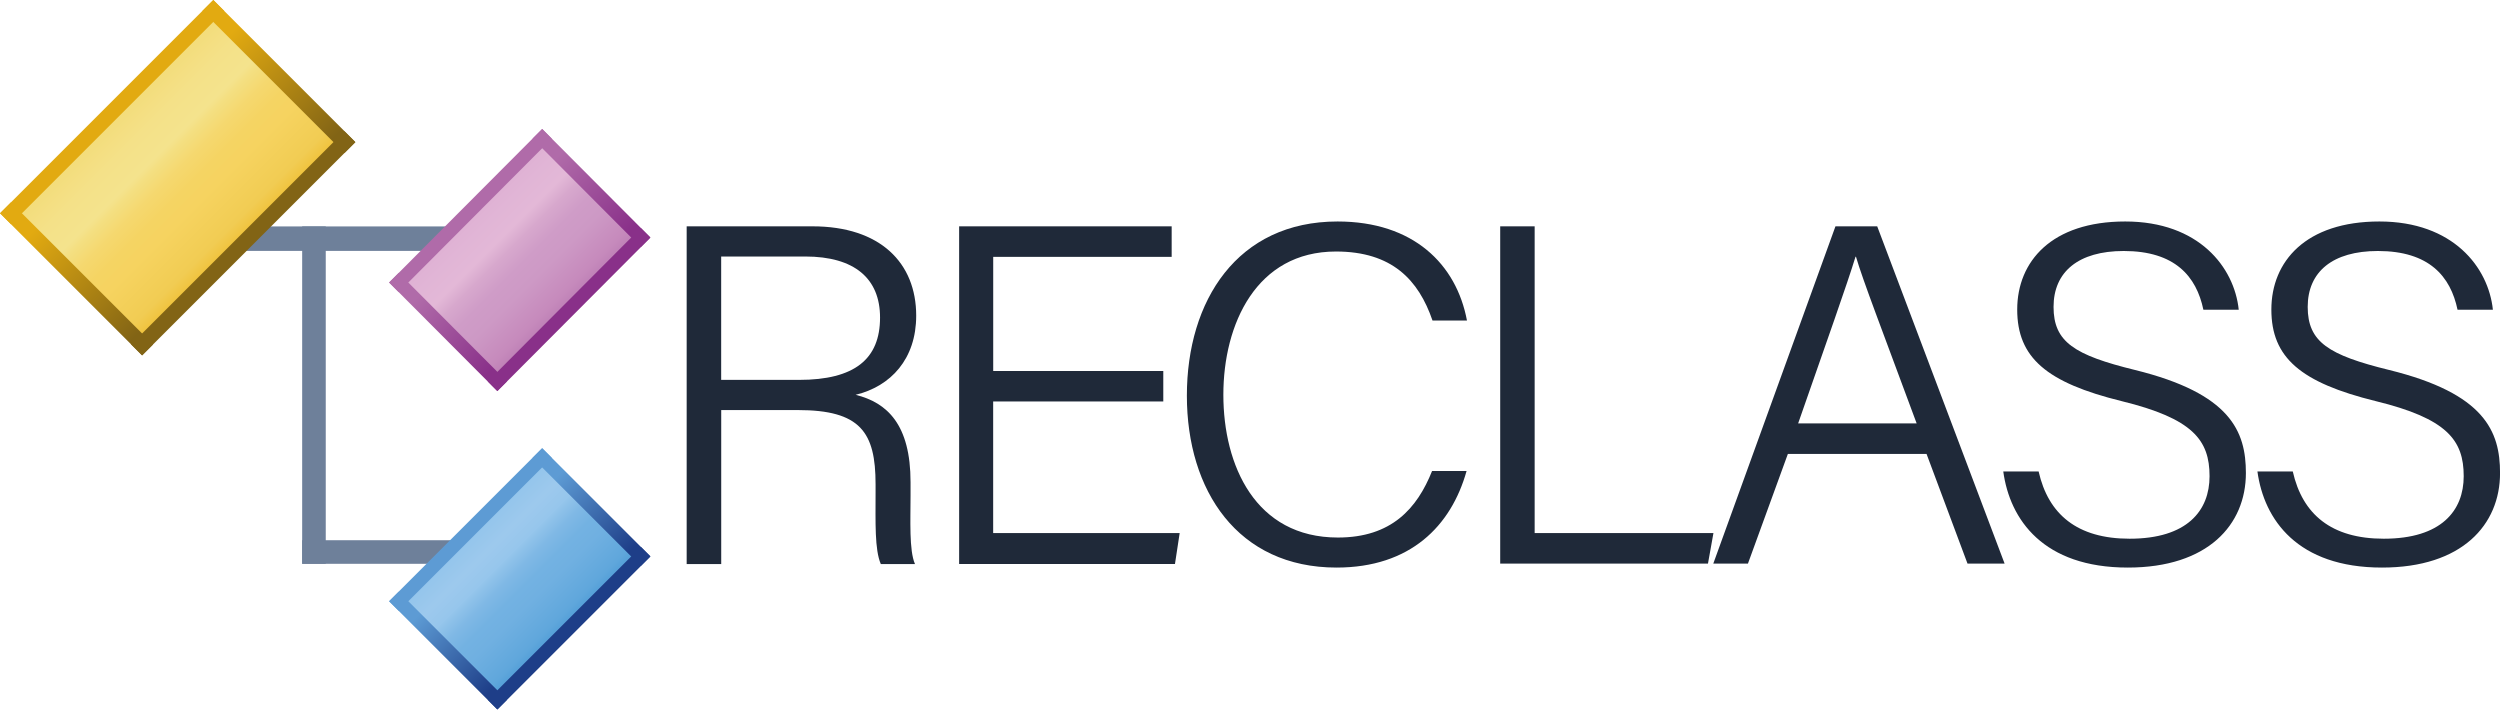
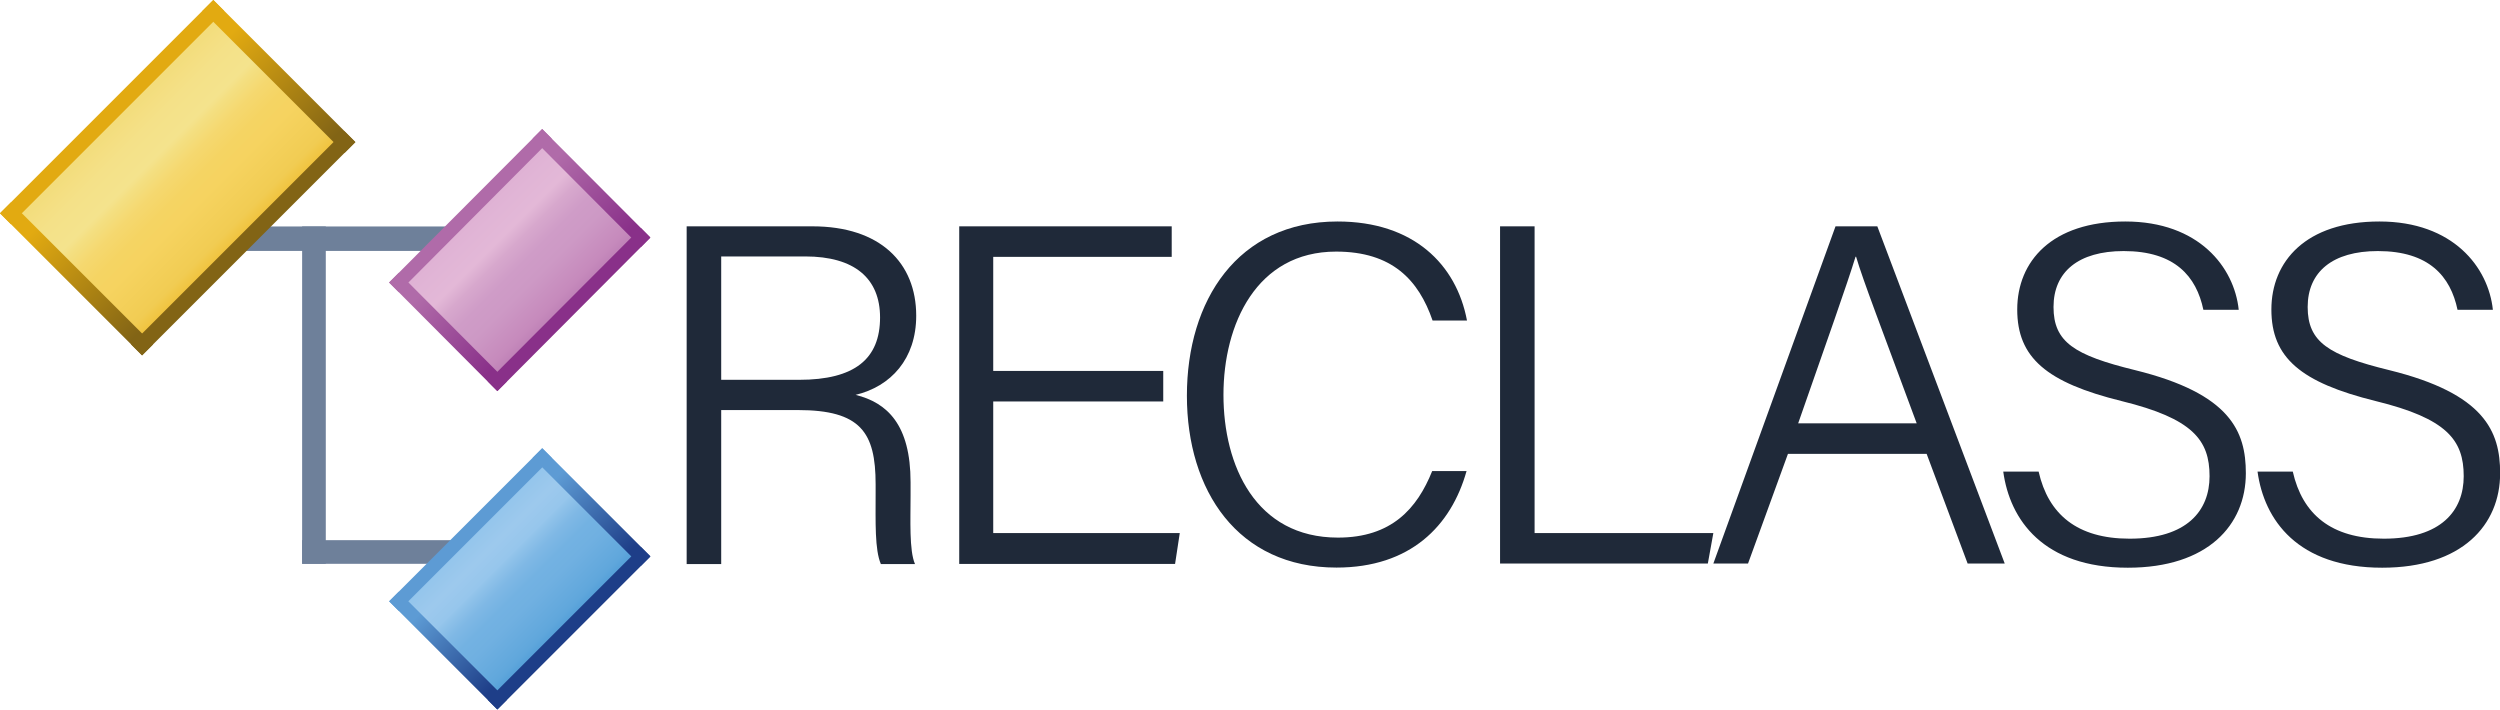
- <svg xmlns="http://www.w3.org/2000/svg" xmlns:xlink="http://www.w3.org/1999/xlink" id="Ebene_1" data-name="Ebene 1" viewBox="0 0 531.08 150.72">
+ <svg xmlns="http://www.w3.org/2000/svg" xmlns:xlink="http://www.w3.org/1999/xlink" id="Ebene_1" data-name="Ebene 1" viewBox="0 0 186.01 52.79">
  <defs>
    <style>
      .cls-1 {
        fill: url(#Unbenannter_Verlauf_130-2);
      }

      .cls-2 {
        fill: url(#Unbenannter_Verlauf_236-2);
      }

      .cls-3 {
        fill: url(#Unbenannter_Verlauf_225-2);
      }

      .cls-4 {
        fill: #1f2939;
      }

      .cls-5 {
        fill: #5d9bd4;
      }

      .cls-6 {
        fill: #1e3e88;
      }

      .cls-7 {
        fill: #6e809a;
      }

      .cls-8 {
        fill: url(#Unbenannter_Verlauf_225);
      }

      .cls-9 {
        fill: url(#Unbenannter_Verlauf_236);
      }

      .cls-10 {
        fill: url(#Unbenannter_Verlauf_130);
      }

      .cls-11 {
        fill: url(#Unbenannter_Verlauf_170);
      }

      .cls-12 {
        fill: url(#Unbenannter_Verlauf_161);
      }

      .cls-13 {
        fill: url(#Unbenannter_Verlauf_183);
      }

      .cls-14 {
        fill: #b06ba9;
      }

      .cls-15 {
        fill: #826415;
      }

      .cls-16 {
        fill: #e2aa11;
      }

      .cls-17 {
        fill: #893089;
      }
    </style>
-     <linearGradient id="Unbenannter_Verlauf_161" data-name="Unbenannter Verlauf 161" x1="23.79" y1="23.8" x2="51.7" y2="51.7" gradientTransform="translate(37.75 -15.63) rotate(45)" gradientUnits="userSpaceOnUse">
+     <linearGradient id="Unbenannter_Verlauf_161" data-name="Unbenannter Verlauf 161" x1="8.33" y1="8.33" x2="18.11" y2="18.11" gradientTransform="translate(13.22 -5.47) rotate(45)" gradientUnits="userSpaceOnUse">
      <stop offset="0" stop-color="#f3db78" />
      <stop offset=".19" stop-color="#f4e188" />
      <stop offset=".34" stop-color="#f4e38d" />
      <stop offset=".38" stop-color="#f4df81" />
      <stop offset=".47" stop-color="#f5d86f" />
      <stop offset=".57" stop-color="#f5d463" />
      <stop offset=".67" stop-color="#f6d360" />
      <stop offset=".89" stop-color="#f1cc53" />
      <stop offset="1" stop-color="#efbe33" />
    </linearGradient>
-     <linearGradient id="Unbenannter_Verlauf_130" data-name="Unbenannter Verlauf 130" x1="1.16" y1="44.15" x2="31.35" y2="74.33" gradientTransform="translate(-14.13 112.62) rotate(-135)" gradientUnits="userSpaceOnUse">
+     <linearGradient id="Unbenannter_Verlauf_130" data-name="Unbenannter Verlauf 130" x1=".41" y1="15.46" x2="10.98" y2="26.03" gradientTransform="translate(-4.95 39.45) rotate(-135)" gradientUnits="userSpaceOnUse">
      <stop offset=".18" stop-color="#e2aa11" />
      <stop offset=".91" stop-color="#826415" />
    </linearGradient>
-     <linearGradient id="Unbenannter_Verlauf_130-2" data-name="Unbenannter Verlauf 130" x1="44.15" y1="1.16" x2="74.33" y2="31.35" gradientTransform="translate(89.63 69.64) rotate(-135)" xlink:href="#Unbenannter_Verlauf_130" />
-     <linearGradient id="Unbenannter_Verlauf_170" data-name="Unbenannter Verlauf 170" x1="99.84" y1="44.68" x2="120.89" y2="65.73" gradientUnits="userSpaceOnUse">
+     <linearGradient id="Unbenannter_Verlauf_130-2" data-name="Unbenannter Verlauf 130" x1="15.46" y1=".41" x2="26.03" y2="10.98" gradientTransform="translate(31.39 24.39) rotate(-135)" xlink:href="#Unbenannter_Verlauf_130" />
+     <linearGradient id="Unbenannter_Verlauf_170" data-name="Unbenannter Verlauf 170" x1="34.97" y1="15.65" x2="42.34" y2="23.02" gradientUnits="userSpaceOnUse">
      <stop offset="0" stop-color="#deb0d3" />
      <stop offset=".15" stop-color="#e1b5d6" />
      <stop offset=".3" stop-color="#e3b8d7" />
      <stop offset=".4" stop-color="#d7a8cd" />
      <stop offset=".53" stop-color="#cf9cc7" />
      <stop offset=".67" stop-color="#cd99c5" />
      <stop offset=".89" stop-color="#c68abc" />
      <stop offset="1" stop-color="#bb7db4" />
    </linearGradient>
-     <linearGradient id="Unbenannter_Verlauf_225" data-name="Unbenannter Verlauf 225" x1="82.33" y1="57.68" x2="105.45" y2="80.8" gradientTransform="translate(1.64 1.64) rotate(-.12) skewX(-.25)" gradientUnits="userSpaceOnUse">
+     <linearGradient id="Unbenannter_Verlauf_225" data-name="Unbenannter Verlauf 225" x1="28.78" y1="20.14" x2="36.87" y2="28.24" gradientTransform="translate(.63 .63) rotate(-.12) skewX(-.25)" gradientUnits="userSpaceOnUse">
      <stop offset=".19" stop-color="#b06ba9" />
      <stop offset=".87" stop-color="#893089" />
    </linearGradient>
-     <linearGradient id="Unbenannter_Verlauf_225-2" data-name="Unbenannter Verlauf 225" x1="112.8" y1="27.1" x2="135.93" y2="50.23" xlink:href="#Unbenannter_Verlauf_225" />
-     <linearGradient id="Unbenannter_Verlauf_183" data-name="Unbenannter Verlauf 183" x1="99.59" y1="112.64" x2="120.74" y2="133.79" gradientTransform="translate(119.39 -41.81) rotate(45)" gradientUnits="userSpaceOnUse">
+     <linearGradient id="Unbenannter_Verlauf_225-2" data-name="Unbenannter Verlauf 225" x1="39.45" y1="9.43" x2="47.55" y2="17.53" xlink:href="#Unbenannter_Verlauf_225" />
+     <linearGradient id="Unbenannter_Verlauf_183" data-name="Unbenannter Verlauf 183" x1="34.88" y1="39.45" x2="42.29" y2="46.86" gradientTransform="translate(41.82 -14.64) rotate(45)" gradientUnits="userSpaceOnUse">
      <stop offset="0" stop-color="#91c4eb" />
      <stop offset=".2" stop-color="#9dc9ed" />
      <stop offset=".33" stop-color="#96c6ec" />
      <stop offset=".35" stop-color="#91c3ea" />
      <stop offset=".45" stop-color="#7fb8e5" />
      <stop offset=".56" stop-color="#73b2e2" />
      <stop offset=".67" stop-color="#70b0e1" />
      <stop offset=".89" stop-color="#60a7dc" />
      <stop offset="1" stop-color="#4d9bd5" />
    </linearGradient>
-     <linearGradient id="Unbenannter_Verlauf_236" data-name="Unbenannter Verlauf 236" x1="82.5" y1="125.52" x2="105.58" y2="148.61" gradientTransform="translate(64.75 300.91) rotate(-135.12) skewX(-.25)" gradientUnits="userSpaceOnUse">
+     <linearGradient id="Unbenannter_Verlauf_236" data-name="Unbenannter Verlauf 236" x1="28.83" y1="43.9" x2="36.92" y2="51.99" gradientTransform="translate(22.68 105.31) rotate(-135.12) skewX(-.25)" gradientUnits="userSpaceOnUse">
      <stop offset=".19" stop-color="#5d9bd4" />
      <stop offset=".87" stop-color="#1e3e88" />
    </linearGradient>
-     <linearGradient id="Unbenannter_Verlauf_236-2" data-name="Unbenannter Verlauf 236" x1="112.97" y1="95.05" x2="136.06" y2="118.13" gradientTransform="translate(138.33 270.43) rotate(-135.12) skewX(-.25)" xlink:href="#Unbenannter_Verlauf_236" />
+     <linearGradient id="Unbenannter_Verlauf_236-2" data-name="Unbenannter Verlauf 236" x1="39.51" y1="33.23" x2="47.59" y2="41.32" gradientTransform="translate(48.45 94.63) rotate(-135.12) skewX(-.25)" xlink:href="#Unbenannter_Verlauf_236" />
  </defs>
  <g>
-     <rect class="cls-7" x="64.19" y="48.1" width="5.01" height="71.67" />
-     <rect class="cls-7" x="48.78" y="48.1" width="56.26" height="5.2" />
-     <rect class="cls-7" x="64.19" y="114.76" width="33.98" height="5.01" />
+     <rect class="cls-7" x="22.48" y="16.85" width="1.76" height="25.1" />
+     <rect class="cls-7" x="17.08" y="16.85" width="19.7" height="1.82" />
+     <rect class="cls-7" x="22.48" y="40.19" width="11.9" height="1.76" />
    <g>
-       <rect class="cls-12" x="7.32" y="18.02" width="60.86" height="39.47" transform="translate(-15.64 37.74) rotate(-45)" />
-       <rect class="cls-15" x="50.02" y="19.65" width="3.29" height="64.06" transform="translate(51.68 -21.39) rotate(45)" />
+       <rect class="cls-12" x="2.56" y="6.31" width="21.31" height="13.82" transform="translate(-5.48 13.22) rotate(-45)" />
+       <rect class="cls-15" x="17.52" y="6.88" width="1.15" height="22.44" transform="translate(18.1 -7.49) rotate(45)" />
      <g>
-         <rect class="cls-16" x="22.17" y="-8.22" width="3.29" height="64.06" transform="translate(23.82 -9.86) rotate(45)" />
-         <rect class="cls-10" x="14.61" y="37.89" width="3.29" height="42.69" transform="translate(69.64 89.63) rotate(135)" />
-         <rect class="cls-1" x="57.59" y="-5.09" width="3.29" height="42.69" transform="translate(112.62 -14.13) rotate(135)" />
+         <rect class="cls-16" x="7.76" y="-2.88" width="1.15" height="22.44" transform="translate(8.34 -3.45) rotate(45)" />
+         <rect class="cls-10" x="5.12" y="13.27" width="1.15" height="14.95" transform="translate(24.39 31.39) rotate(135)" />
+         <rect class="cls-1" x="20.17" y="-1.78" width="1.15" height="14.95" transform="translate(39.45 -4.95) rotate(135)" />
      </g>
    </g>
    <g>
-       <polygon class="cls-11" points="115.15 29.38 84.62 60 105.59 81.04 136.11 50.41 115.15 29.38" />
-       <polygon class="cls-17" points="105.66 83.08 103.62 81.04 136.12 48.42 138.17 50.47 105.66 83.08" />
-       <polygon class="cls-14" points="84.7 62.06 82.66 60.01 115.17 27.4 117.21 29.45 84.7 62.06" />
-       <polygon class="cls-8" points="82.66 60.02 84.7 57.97 107.69 81.03 105.64 83.07 82.66 60.02" />
-       <polygon class="cls-3" points="113.14 29.44 115.18 27.4 138.16 50.45 136.12 52.5 113.14 29.44" />
+       <polygon class="cls-11" points="40.33 10.29 29.64 21.02 36.98 28.38 47.67 17.66 40.33 10.29" />
+       <polygon class="cls-17" points="37.01 29.1 36.29 28.38 47.68 16.96 48.39 17.68 37.01 29.1" />
+       <polygon class="cls-14" points="29.67 21.74 28.95 21.02 40.34 9.6 41.05 10.31 29.67 21.74" />
+       <polygon class="cls-8" points="28.95 21.02 29.67 20.3 37.72 28.38 37 29.1 28.95 21.02" />
+       <polygon class="cls-3" points="39.63 10.31 40.34 9.6 48.39 17.67 47.68 18.39 39.63 10.31" />
    </g>
    <g>
-       <rect class="cls-13" x="88.38" y="108.25" width="43.56" height="29.92" transform="translate(-54.86 113.99) rotate(-45)" />
+       <rect class="cls-13" x="30.96" y="37.92" width="15.26" height="10.48" transform="translate(-19.21 39.92) rotate(-45)" />
      <g>
-         <rect class="cls-9" x="93.73" y="121.95" width="2.89" height="32.5" transform="translate(260.2 168.63) rotate(135)" />
-         <rect class="cls-2" x="124.21" y="91.47" width="2.89" height="32.5" transform="translate(290.67 95.05) rotate(135)" />
-         <rect class="cls-6" x="119.45" y="110.45" width="2.89" height="45.97" transform="translate(129.77 -46.4) rotate(45)" />
-         <rect class="cls-5" x="98.49" y="89.5" width="2.89" height="45.97" transform="translate(108.81 -37.72) rotate(45)" />
+         <rect class="cls-9" x="32.83" y="42.71" width="1.01" height="11.38" transform="translate(91.13 59.06) rotate(135)" />
+         <rect class="cls-2" x="43.5" y="32.04" width="1.01" height="11.38" transform="translate(101.81 33.29) rotate(135)" />
+         <rect class="cls-6" x="41.84" y="38.69" width="1.01" height="16.1" transform="translate(45.45 -16.25) rotate(45)" />
+         <rect class="cls-5" x="34.5" y="31.35" width="1.01" height="16.1" transform="translate(38.11 -13.21) rotate(45)" />
      </g>
    </g>
  </g>
  <g>
-     <path class="cls-4" d="M153.21,87.11v32.71h-7.34V48.08h26.73c14.39,0,22.03,7.76,22.03,18.98,0,9.2-5.39,15-12.87,16.81,6.68,1.66,11.67,6.27,11.67,18.57v2.9c0,4.98-.33,11.61.94,14.48h-7.26c-1.32-3.08-1.11-8.85-1.11-15.25v-1.7c0-11.06-3.21-15.76-16.53-15.76h-16.27ZM153.21,80.7h16.52c11.85,0,17.22-4.44,17.22-13.24,0-8.27-5.39-12.97-15.9-12.97h-17.85v26.21Z" />
-     <path class="cls-4" d="M247.11,85.29h-36.13v27.95h39.62l-1,6.57h-45.85V48.08h45.15v6.48h-37.91v24.25h36.13v6.48Z" />
-     <path class="cls-4" d="M311.55,100.05c-3.29,11.72-11.98,20.52-27.63,20.52-20.96,0-31.79-16.32-31.79-36.52s10.72-37,32.01-37c16.11,0,25.24,9.07,27.49,21.04h-7.32c-2.96-8.63-8.6-14.66-20.51-14.66-16.9,0-23.92,15.41-23.92,30.43s6.81,30.33,24.33,30.33c11.39,0,16.83-6.17,20.01-14.14h7.34Z" />
-     <path class="cls-4" d="M318.69,48.08h7.32v65.16h37.98l-1.16,6.48h-44.14V48.08Z" />
-     <path class="cls-4" d="M379.8,96.43l-8.48,23.29h-7.36l25.95-71.64h8.87l27.06,71.64h-7.88l-8.7-23.29h-29.47ZM407.16,89.95c-7.46-20.18-11.4-30.31-12.89-35.41h-.1c-1.74,5.72-6.17,18.15-12.19,35.41h25.18Z" />
-     <path class="cls-4" d="M433.07,100.16c2.06,9.1,8.19,14.28,19.33,14.28,12.23,0,16.98-5.96,16.98-13.28,0-7.68-3.56-12.25-18.69-15.95-15.93-3.93-22.17-9.23-22.17-19.45s7.3-18.71,22.95-18.71,23.17,9.73,24.11,18.75h-7.51c-1.48-7.09-6.03-12.48-16.92-12.48-9.61,0-14.91,4.41-14.91,11.87s4.41,10.24,17.32,13.41c20.28,5,23.54,13.02,23.54,21.89,0,11-8.08,20.08-25.08,20.08-17.96,0-25.06-10.17-26.46-20.41h7.51Z" />
-     <path class="cls-4" d="M487.06,100.16c2.06,9.1,8.19,14.28,19.33,14.28,12.23,0,16.98-5.96,16.98-13.28,0-7.68-3.56-12.25-18.69-15.95-15.93-3.93-22.17-9.23-22.17-19.45s7.3-18.71,22.95-18.71,23.17,9.73,24.11,18.75h-7.51c-1.48-7.09-6.03-12.48-16.92-12.48-9.61,0-14.91,4.41-14.91,11.87s4.41,10.24,17.32,13.41c20.28,5,23.54,13.02,23.54,21.89,0,11-8.08,20.08-25.08,20.08-17.96,0-25.06-10.17-26.46-20.41h7.51Z" />
+     <path class="cls-4" d="M53.66,30.51v11.46h-2.57v-25.13h9.36c5.04,0,7.72,2.72,7.72,6.65,0,3.22-1.89,5.26-4.51,5.89,2.34.58,4.09,2.2,4.09,6.5v1.02c0,1.74-.11,4.07.33,5.07h-2.54c-.46-1.08-.39-3.1-.39-5.34v-.6c0-3.87-1.12-5.52-5.79-5.52h-5.7ZM53.66,28.26h5.79c4.15,0,6.03-1.56,6.03-4.64,0-2.9-1.89-4.54-5.57-4.54h-6.25v9.18Z" />
+     <path class="cls-4" d="M86.55,29.87h-12.65v9.79h13.88l-.35,2.3h-16.06v-25.12h15.81v2.27h-13.28v8.49h12.65v2.27Z" />
+     <path class="cls-4" d="M109.12,35.04c-1.15,4.11-4.2,7.19-9.68,7.19-7.34,0-11.13-5.72-11.13-12.79s3.76-12.96,11.21-12.96c5.64,0,8.84,3.18,9.63,7.37h-2.56c-1.04-3.02-3.01-5.13-7.18-5.13-5.92,0-8.38,5.4-8.38,10.66s2.39,10.62,8.52,10.62c3.99,0,5.89-2.16,7.01-4.95h2.57Z" />
+     <path class="cls-4" d="M111.62,16.84h2.56v22.82h13.3l-.41,2.27h-15.46v-25.09Z" />
+     <path class="cls-4" d="M133.03,33.77l-2.97,8.16h-2.58l9.09-25.09h3.11l9.48,25.09h-2.76l-3.05-8.16h-10.32ZM142.61,31.5c-2.61-7.07-3.99-10.62-4.51-12.4h-.04c-.61,2-2.16,6.36-4.27,12.4h8.82Z" />
+     <path class="cls-4" d="M151.68,35.08c.72,3.19,2.87,5,6.77,5,4.28,0,5.95-2.09,5.95-4.65,0-2.69-1.25-4.29-6.55-5.59-5.58-1.38-7.76-3.23-7.76-6.81s2.56-6.55,8.04-6.55,8.11,3.41,8.44,6.57h-2.63c-.52-2.48-2.11-4.37-5.93-4.37-3.37,0-5.22,1.55-5.22,4.16s1.54,3.59,6.07,4.7c7.1,1.75,8.24,4.56,8.24,7.67,0,3.85-2.83,7.03-8.78,7.03-6.29,0-8.78-3.56-9.27-7.15h2.63Z" />
+     <path class="cls-4" d="M170.59,35.08c.72,3.19,2.87,5,6.77,5,4.28,0,5.95-2.09,5.95-4.65,0-2.69-1.25-4.29-6.55-5.59-5.58-1.38-7.76-3.23-7.76-6.81s2.56-6.55,8.04-6.55,8.11,3.41,8.44,6.57h-2.63c-.52-2.48-2.11-4.37-5.93-4.37-3.37,0-5.22,1.55-5.22,4.16s1.54,3.59,6.07,4.7c7.1,1.75,8.25,4.56,8.25,7.67,0,3.85-2.83,7.03-8.78,7.03-6.29,0-8.78-3.56-9.27-7.15h2.63Z" />
  </g>
</svg>
